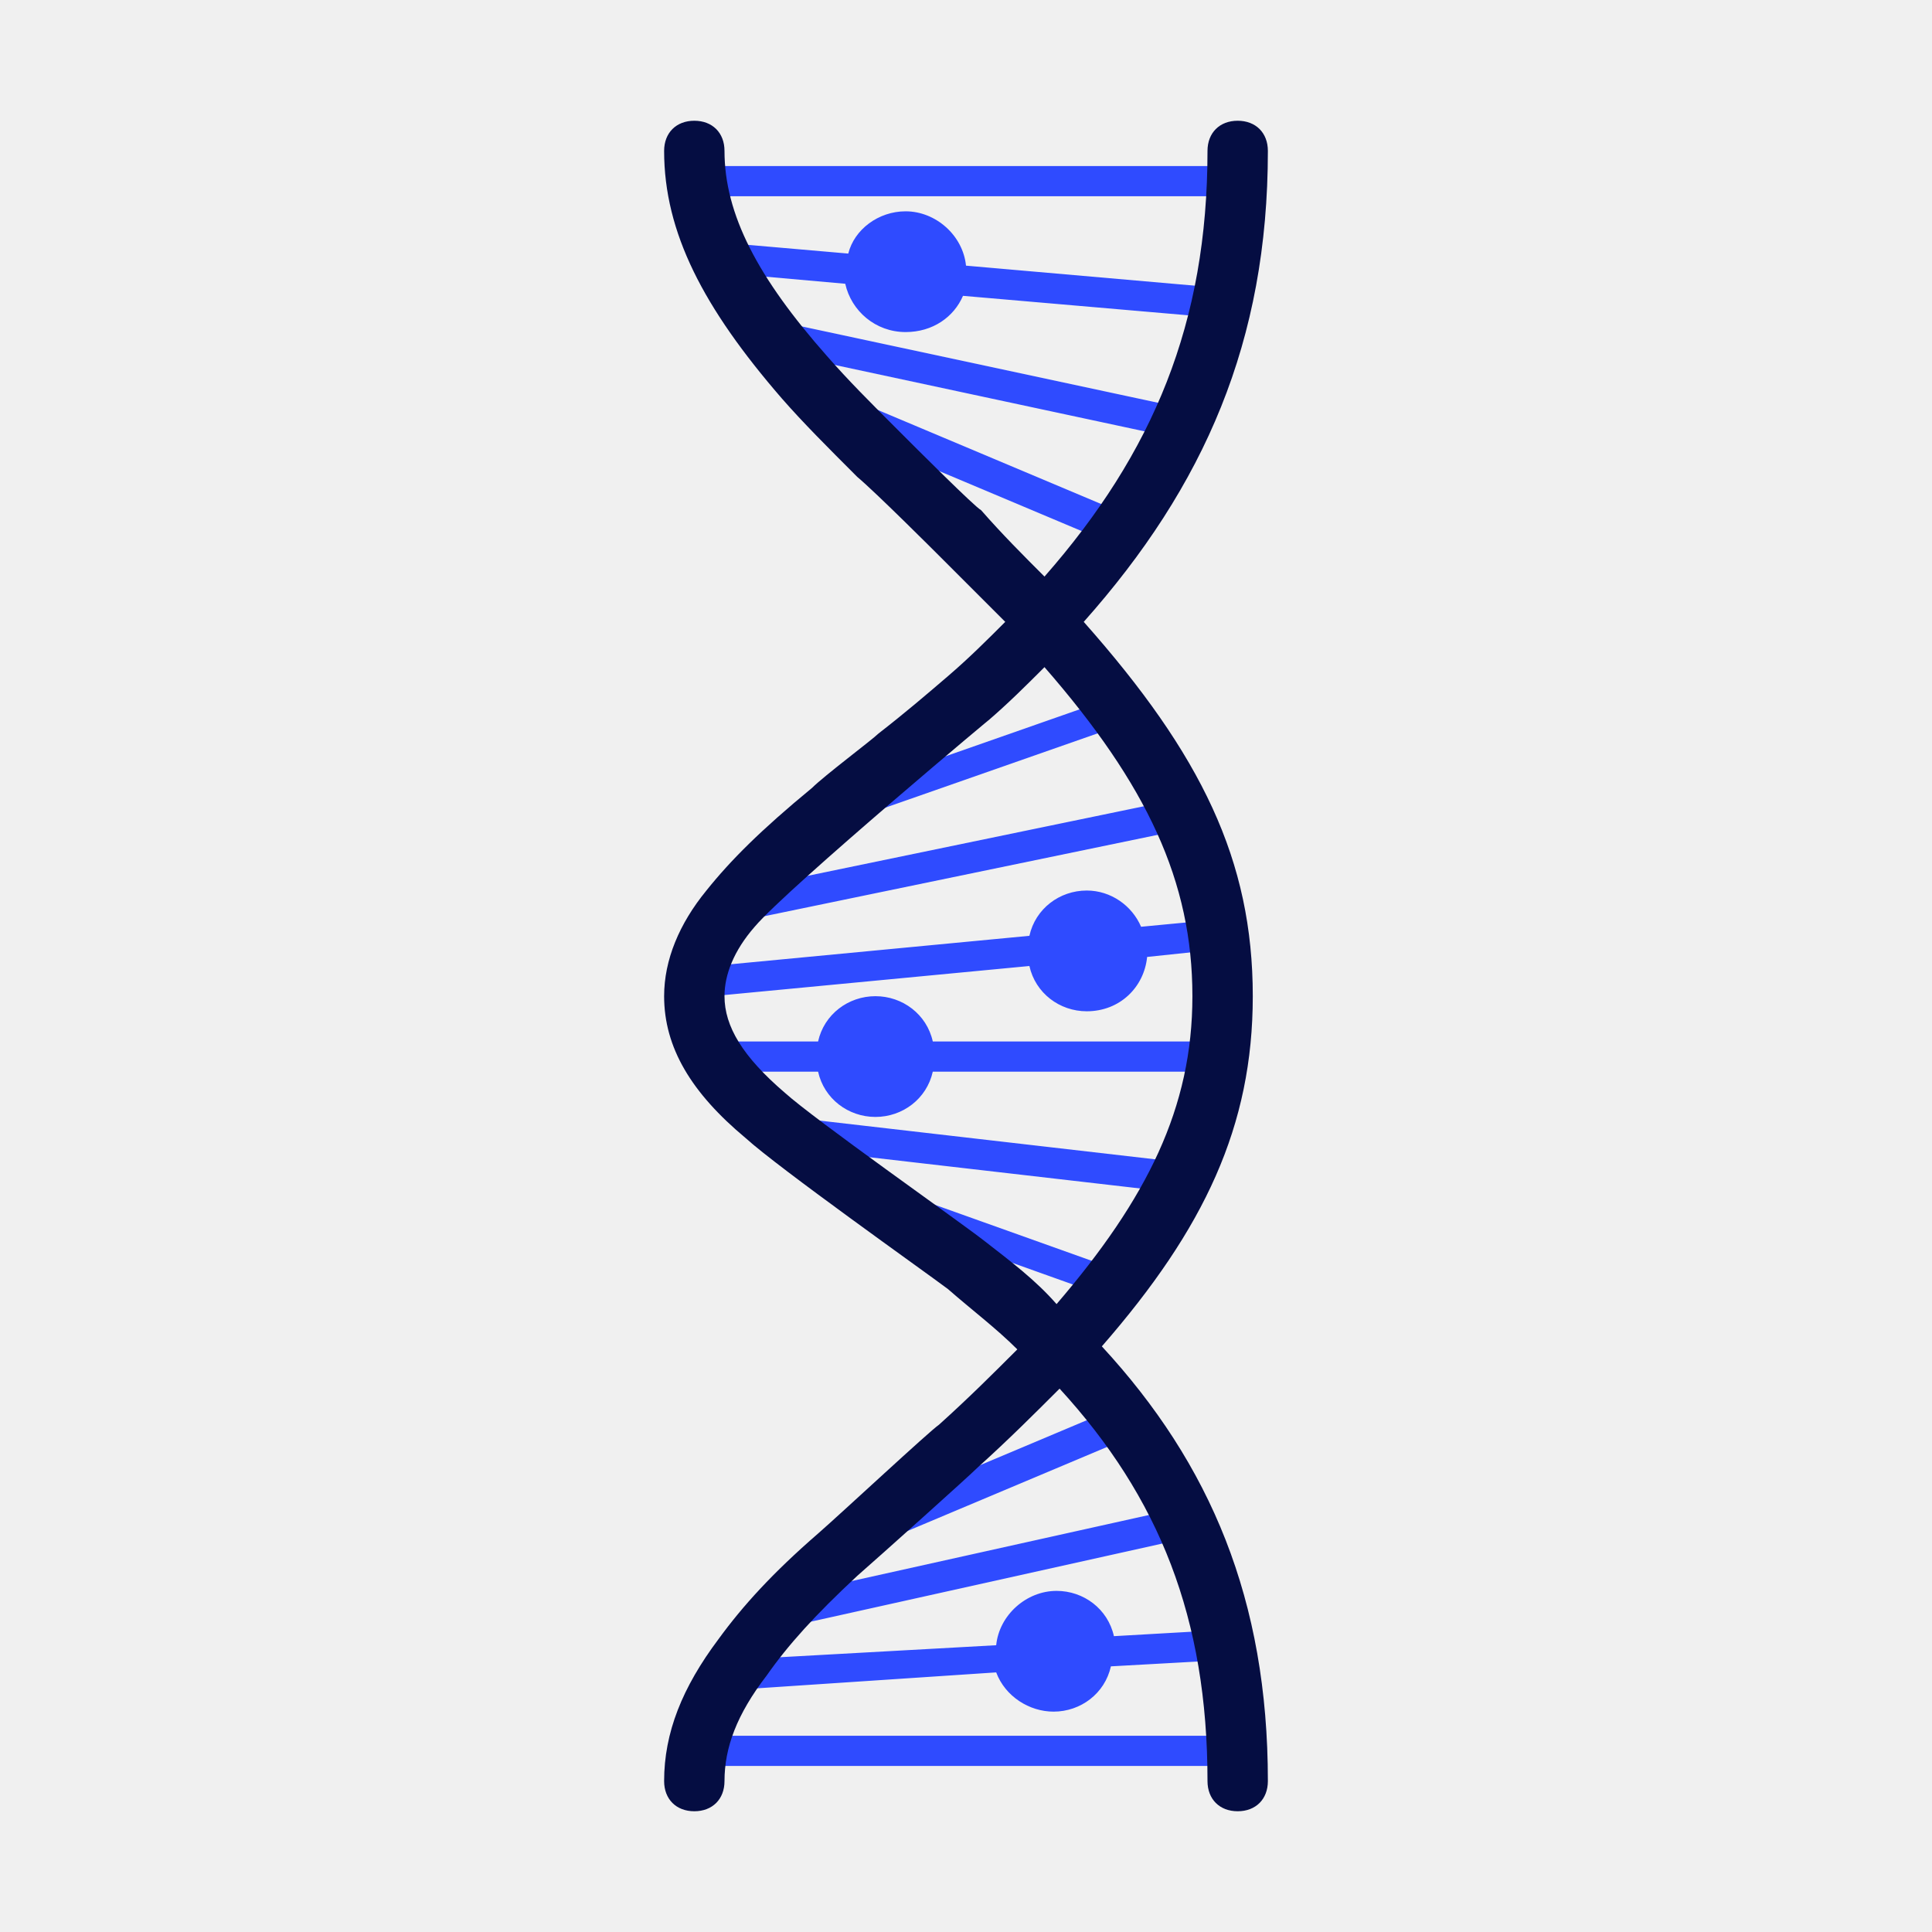
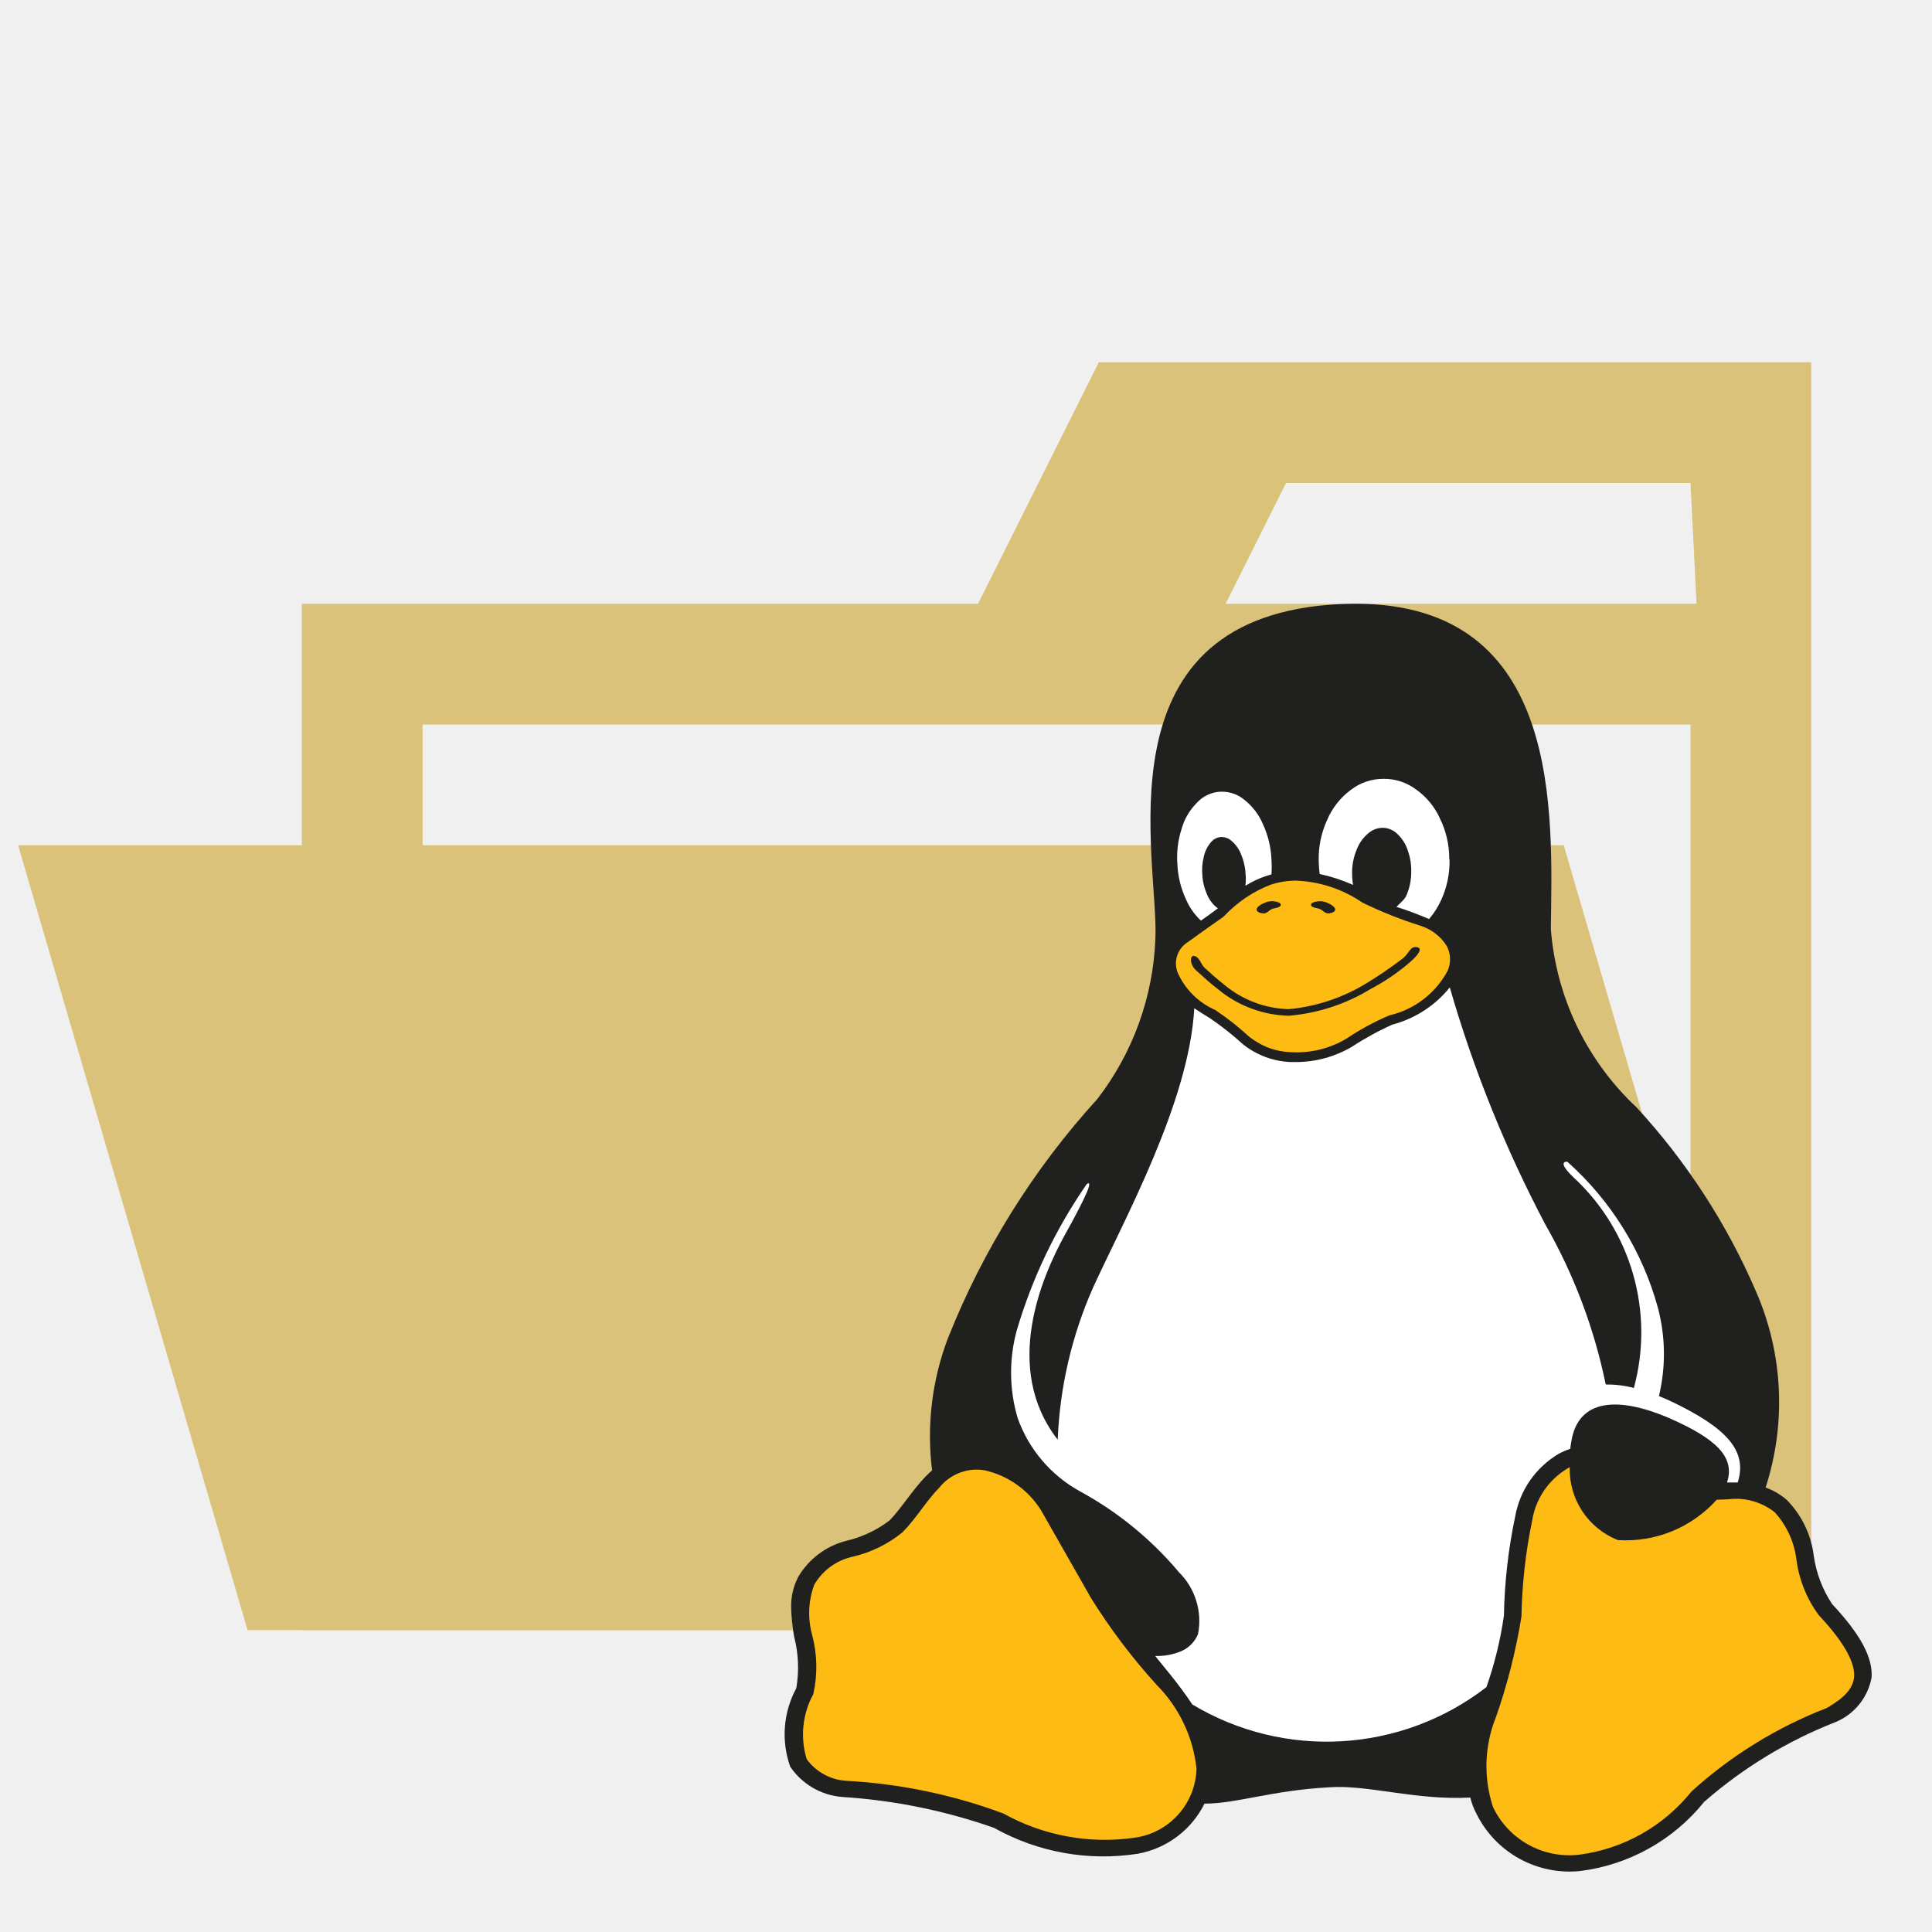
- <svg xmlns="http://www.w3.org/2000/svg" width="800px" height="800px" viewBox="0 0 1024 1024" class="icon" version="1.1">
-   <path d="M528 872c1.6-16 16-28.8 32-28.8 14.4 0 27.2 9.6 30.4 24l56-3.2c4.8 0 8 3.2 8 8s-3.2 8-8 8l-57.6 3.2c-3.2 14.4-16 24-30.4 24-12.8 0-25.6-8-30.4-20.8l-144 9.6c-4.8 0-8-3.2-8-8s3.2-8 8-8l144-8z m-94.4-320c3.2-14.4 16-24 30.4-24s27.2 9.6 30.4 24H640c4.8 0 8 3.2 8 8s-3.2 8-8 8h-145.6c-3.2 14.4-16 24-30.4 24s-27.2-9.6-30.4-24h-41.6c-4.8 0-8-3.2-8-8s3.2-8 8-8h41.6z m112-56c3.2-14.4 16-24 30.4-24 12.8 0 24 8 28.8 19.2l33.6-3.2c4.8 0 8 3.2 8 8s-3.2 8-8 8l-30.4 3.2c-1.6 16-14.4 28.8-32 28.8-14.4 0-27.2-9.6-30.4-24l-168 16c-4.8 0-8-3.2-8-8s3.2-8 8-8l168-16z m-96-361.6c3.2-12.8 16-22.4 30.4-22.4 16 0 30.4 12.8 32 28.8l128 11.2c4.8 0 8 4.8 8 8s-4.8 8-8 8l-129.6-11.2c-4.8 11.2-16 19.2-30.4 19.2-16 0-28.8-11.2-32-25.6L376 144c-4.8 0-8-4.8-8-8 0-4.8 4.8-8 8-8l73.6 6.4z m-14.4 305.6c-4.8 1.6-8 0-9.6-4.8-1.6-4.8 0-8 4.8-9.6l160-56c4.8-1.6 8 0 9.6 4.8 1.6 4.8 0 8-4.8 9.6l-160 56z m1.6-216c-4.8-1.6-6.4-6.4-4.8-11.2 1.6-4.8 6.4-6.4 11.2-4.8l152 64c4.8 1.6 6.4 6.4 4.8 11.2-1.6 4.8-6.4 6.4-11.2 4.8l-152-64z m-38.4-40c-4.8-1.6-6.4-4.8-6.4-9.6 1.6-4.8 4.8-6.4 9.6-6.4l224 48c4.8 1.6 6.4 4.8 6.4 9.6-1.6 4.8-4.8 6.4-9.6 6.4l-224-48z m-30.4-80c-4.8 0-8-3.2-8-8s3.2-8 8-8h288c4.8 0 8 3.2 8 8s-3.2 8-8 8H368z m235.2 656l-152 64c-4.8 1.6-8 0-11.2-4.8-1.6-4.8 0-8 4.8-11.2l152-64c4.8-1.6 8 0 11.2 4.8 1.6 4.8-1.6 9.6-4.8 11.2zM406.4 848l216-48c4.8-1.6 8 1.6 9.6 6.4 1.6 4.8-1.6 8-6.4 9.6l-216 48c-4.8 1.6-8-1.6-9.6-6.4 0-4.8 1.6-8 6.4-9.6zM368 936c-4.8 0-8-3.2-8-8s3.2-8 8-8h288c4.8 0 8 3.2 8 8s-3.2 8-8 8H368z m25.6-448c-4.8 1.6-8-1.6-9.6-6.4-1.6-4.8 1.6-8 6.4-9.6l232-48c4.8-1.6 8 1.6 9.6 6.4 1.6 4.8-1.6 8-6.4 9.6l-232 48z m20.8 120c-4.8 0-8-4.8-6.4-9.6s4.8-8 9.6-6.4l208 24c4.8 0 8 4.8 6.4 9.6 0 4.8-4.8 8-9.6 6.4l-208-24z m62.4 40c-4.8-1.6-6.4-6.4-4.8-9.6s6.4-6.4 9.6-4.8l112 40c4.8 1.6 6.4 6.4 4.8 9.6s-6.4 6.4-9.6 4.8l-112-40z" fill="#2F4BFF" />
-   <path d="M553.6 305.6C611.2 240 640 171.2 640 80c0-9.6 6.4-16 16-16s16 6.4 16 16c0 100.8-33.6 177.6-97.6 249.6 62.4 70.4 89.6 126.4 89.6 198.4 0 68.8-25.6 123.2-80 185.6C641.6 776 672 848 672 944c0 9.6-6.4 16-16 16s-16-6.4-16-16c0-86.4-25.6-150.4-78.4-208-12.8 12.8-27.2 27.2-43.2 41.6-4.8 4.8-51.2 46.4-64 57.6-22.4 20.8-36.8 36.8-48 52.8-16 20.8-22.4 38.4-22.4 56 0 9.6-6.4 16-16 16s-16-6.4-16-16c0-25.6 9.6-49.6 28.8-75.2 12.8-17.6 28.8-35.2 52.8-56 12.8-11.2 59.2-54.4 64-57.6 16-14.4 28.8-27.2 41.6-40-11.2-11.2-24-20.8-36.8-32-12.8-9.6-89.6-64-107.2-80-28.8-24-43.2-48-43.2-75.2 0-19.2 8-38.4 22.4-56 12.8-16 28.8-32 56-54.4 6.4-6.4 32-25.6 35.2-28.8 14.4-11.2 25.6-20.8 36.8-30.4 11.2-9.6 20.8-19.2 30.4-28.8l-35.2-35.2c-1.6-1.6-33.6-33.6-43.2-41.6-16-16-28.8-28.8-40-41.6-41.6-48-62.4-88-62.4-131.2 0-9.6 6.4-16 16-16s16 6.4 16 16c0 33.6 17.6 67.2 54.4 108.8 11.2 12.8 22.4 24 38.4 40 9.6 9.6 40 40 43.2 41.6 11.2 12.8 22.4 24 33.6 35.2z m6.4 385.6c48-56 72-104 72-163.2 0-60.8-24-112-78.4-174.4-9.6 9.6-19.2 19.2-30.4 28.8 11.2-9.6-105.6 88-123.2 108.8-11.2 12.8-16 25.6-16 36.8 0 16 9.6 32 32 51.2 16 14.4 91.2 67.2 105.6 78.4 14.4 11.2 27.2 20.8 38.4 33.6z" fill="#050D42" />
+ <svg xmlns="http://www.w3.org/2000/svg" width="800px" height="800px" viewBox="0 0 32 32">
+   <path d="M27.9,6H18.2l-2,4H5V27H30V6ZM28,24H7V12H28Zm.1-14H20.3l1-2H28Z" style="fill:#dbc27b" />
+   <polygon points="25.9 14 0.3 14 4.1 27 29.7 27 25.9 14" style="fill:#dbc27b" />
+   <path d="M30.346,26.569h0a1.946,1.946,0,0,1-.306-.81,1.59,1.59,0,0,0-.45-.92h0a1.141,1.141,0,0,0-.171-.12,1.071,1.071,0,0,0-.175-.081,4.58,4.58,0,0,0-.158-3.245,10.824,10.824,0,0,0-1.98-3.052,4.522,4.522,0,0,1-1.419-2.954c.021-1.885.215-5.382-3.228-5.387-.14,0-.286.005-.439.017-3.847.3-2.826,4.217-2.883,5.528a4.634,4.634,0,0,1-.96,2.656A13.013,13.013,0,0,0,15.7,22.167a4.577,4.577,0,0,0-.262,2.187c-.035.03-.068.062-.1.094-.236.243-.41.538-.605.736a1.9,1.9,0,0,1-.724.339,1.292,1.292,0,0,0-.787.594h0a1.036,1.036,0,0,0-.118.509,3.152,3.152,0,0,0,.05.485,2.025,2.025,0,0,1,.035.852,1.6,1.6,0,0,0-.1,1.3,1.15,1.15,0,0,0,.855.5,9.363,9.363,0,0,1,2.526.514l.067-.123-.067.124a3.7,3.7,0,0,0,2.38.425,1.536,1.536,0,0,0,1.1-.829c.533,0,1.119-.22,2.056-.27.637-.05,1.431.218,2.347.169a1.147,1.147,0,0,0,.105.275h0a1.719,1.719,0,0,0,1.714.942,3.135,3.135,0,0,0,2.054-1.145l-.111-.09.112.089A7.4,7.4,0,0,1,30.4,28.524a.993.993,0,0,0,.6-.743C31.018,27.446,30.814,27.071,30.346,26.569Z" style="fill:#20201f" />
+   <path d="M30.71,27.765c-.013.206-.168.36-.455.526a7.191,7.191,0,0,0-2.238,1.381,2.858,2.858,0,0,1-1.855,1.047,1.4,1.4,0,0,1-1.434-.791h0a2.17,2.17,0,0,1,.049-1.486,9.675,9.675,0,0,0,.423-1.667h0a8.552,8.552,0,0,1,.177-1.587,1.23,1.23,0,0,1,.583-.864L26,24.3a1.257,1.257,0,0,0,.8,1.209,2.024,2.024,0,0,0,1.634-.669l.191-.007a1.029,1.029,0,0,1,.771.216h0a1.422,1.422,0,0,1,.357.771,1.984,1.984,0,0,0,.372.933h0C30.578,27.234,30.722,27.558,30.71,27.765ZM19.818,29.293h0A1.186,1.186,0,0,1,18.8,30.437a3.45,3.45,0,0,1-2.181-.4h0a8.838,8.838,0,0,0-2.6-.541.876.876,0,0,1-.657-.358,1.394,1.394,0,0,1,.111-1.082v-.005a2.065,2.065,0,0,0-.024-.982,1.351,1.351,0,0,1,.038-.822h0a.982.982,0,0,1,.63-.462,2.023,2.023,0,0,0,.832-.406h0c.231-.235.4-.529.608-.738a.8.8,0,0,1,.6-.3h.009a.875.875,0,0,1,.144.012,1.487,1.487,0,0,1,.93.657l.832,1.461h0a10.028,10.028,0,0,0,1.085,1.435A2.319,2.319,0,0,1,19.818,29.293Zm4.147-13.621a.794.794,0,0,0-.436-.338h0a7.111,7.111,0,0,1-.962-.383,2.084,2.084,0,0,0-1.1-.365,1.332,1.332,0,0,0-.425.069,2.091,2.091,0,0,0-.763.515h0c-.03.027-.068.052-.162.118s-.235.166-.438.313a.418.418,0,0,0-.177.5,1.215,1.215,0,0,0,.625.627h0a4.529,4.529,0,0,1,.557.438,1.259,1.259,0,0,0,.295.176,1.209,1.209,0,0,0,.407.086,1.612,1.612,0,0,0,.919-.227,4.226,4.226,0,0,1,.706-.383h0a1.468,1.468,0,0,0,.967-.74A.474.474,0,0,0,23.965,15.672Z" style="fill:#fdbb14" />
+   <path d="M28.782,24.555h-.177c.136-.415-.165-.721-.969-1.072-.834-.355-1.5-.32-1.611.4-.007.037-.013.076-.017.114a1.253,1.253,0,0,0-.188.081,1.513,1.513,0,0,0-.724,1.041,8.673,8.673,0,0,0-.186,1.638h0a6.2,6.2,0,0,1-.29,1.187,4.326,4.326,0,0,1-4.872.287c-.109-.166-.234-.331-.363-.493-.083-.1-.167-.207-.251-.309a1.058,1.058,0,0,0,.419-.075.529.529,0,0,0,.29-.288,1.134,1.134,0,0,0-.315-1.024A5.693,5.693,0,0,0,17.9,24.708h0a2.245,2.245,0,0,1-1.046-1.225,2.657,2.657,0,0,1-.014-1.445A8.448,8.448,0,0,1,18,19.612c.1-.07.035.129-.369.853-.362.661-1.04,2.188-.112,3.381a6.907,6.907,0,0,1,.587-2.523c.514-1.123,1.59-3.07,1.675-4.623.044.031.2.13.263.167h0a4.88,4.88,0,0,1,.537.424,1.351,1.351,0,0,0,.8.3h.1a1.829,1.829,0,0,0,.909-.252,4.843,4.843,0,0,1,.674-.369h0a1.816,1.816,0,0,0,.949-.615,20.736,20.736,0,0,0,1.583,3.927,8.96,8.96,0,0,1,1,2.65,1.745,1.745,0,0,1,.466.057,3.5,3.5,0,0,0-.992-3.481c-.2-.187-.21-.27-.11-.266a5.013,5.013,0,0,1,1.5,2.418,2.986,2.986,0,0,1,.017,1.464c.061.024.124.051.187.08C28.6,23.647,28.949,24.031,28.782,24.555ZM24.009,14.236a1.53,1.53,0,0,1-.139.672,1.328,1.328,0,0,1-.2.314c-.026-.012-.053-.023-.081-.034-.1-.04-.182-.073-.259-.1s-.136-.047-.2-.067c.045-.053.133-.114.165-.191a.953.953,0,0,0,.079-.365v-.017a.965.965,0,0,0-.054-.354.645.645,0,0,0-.17-.276.351.351,0,0,0-.242-.107H22.9a.367.367,0,0,0-.236.09.652.652,0,0,0-.19.264.982.982,0,0,0-.079.366v.016a1.136,1.136,0,0,0,.016.21,2.818,2.818,0,0,0-.553-.181,1.924,1.924,0,0,1-.016-.2v-.019a1.523,1.523,0,0,1,.138-.672,1.2,1.2,0,0,1,.391-.5.88.88,0,0,1,.539-.185h.01a.882.882,0,0,1,.533.175,1.182,1.182,0,0,1,.4.488,1.5,1.5,0,0,1,.151.651.054.054,0,0,0,0,.018Zm-2.948.246-.076.023a1.547,1.547,0,0,0-.357.166.941.941,0,0,0,0-.225v-.013a.986.986,0,0,0-.074-.288.554.554,0,0,0-.151-.213.25.25,0,0,0-.167-.068h-.018a.239.239,0,0,0-.172.1.536.536,0,0,0-.109.234.892.892,0,0,0-.021.309v.012a.886.886,0,0,0,.074.29.54.54,0,0,0,.151.212.355.355,0,0,0,.031.023c-.064.048-.107.082-.16.119l-.121.085a1.05,1.05,0,0,1-.251-.36,1.541,1.541,0,0,1-.139-.573h0a1.531,1.531,0,0,1,.07-.586.984.984,0,0,1,.26-.439.561.561,0,0,1,.38-.177h.033a.571.571,0,0,1,.366.134,1.022,1.022,0,0,1,.31.408,1.536,1.536,0,0,1,.139.574h0a1.809,1.809,0,0,1,0,.255Z" style="fill:#fff" />
+   <path d="M22.7,16.382a3.1,3.1,0,0,1-1.355.442,1.906,1.906,0,0,1-1.164-.434c-.14-.107-.254-.213-.34-.291-.149-.113-.131-.272-.07-.267.1.012.118.142.183.2.087.079.2.181.329.283a1.741,1.741,0,0,0,1.062.4,3,3,0,0,0,1.273-.42,6.787,6.787,0,0,0,.59-.4c.142-.1.137-.221.254-.208s.03.134-.134.272A3.544,3.544,0,0,1,22.7,16.382Zm-.986-1.391c.017.051.1.043.151.067s.078.068.126.07.118-.016.124-.06-.08-.095-.137-.117a.3.3,0,0,0-.236,0c-.016.008-.033.028-.028.044Zm-.5,0c-.016.051-.1.043-.15.067s-.078.068-.126.07-.119-.016-.125-.06.081-.095.138-.117a.3.3,0,0,1,.236,0c.015.008.033.028.027.044Z" style="fill:#20201f" />
</svg>
